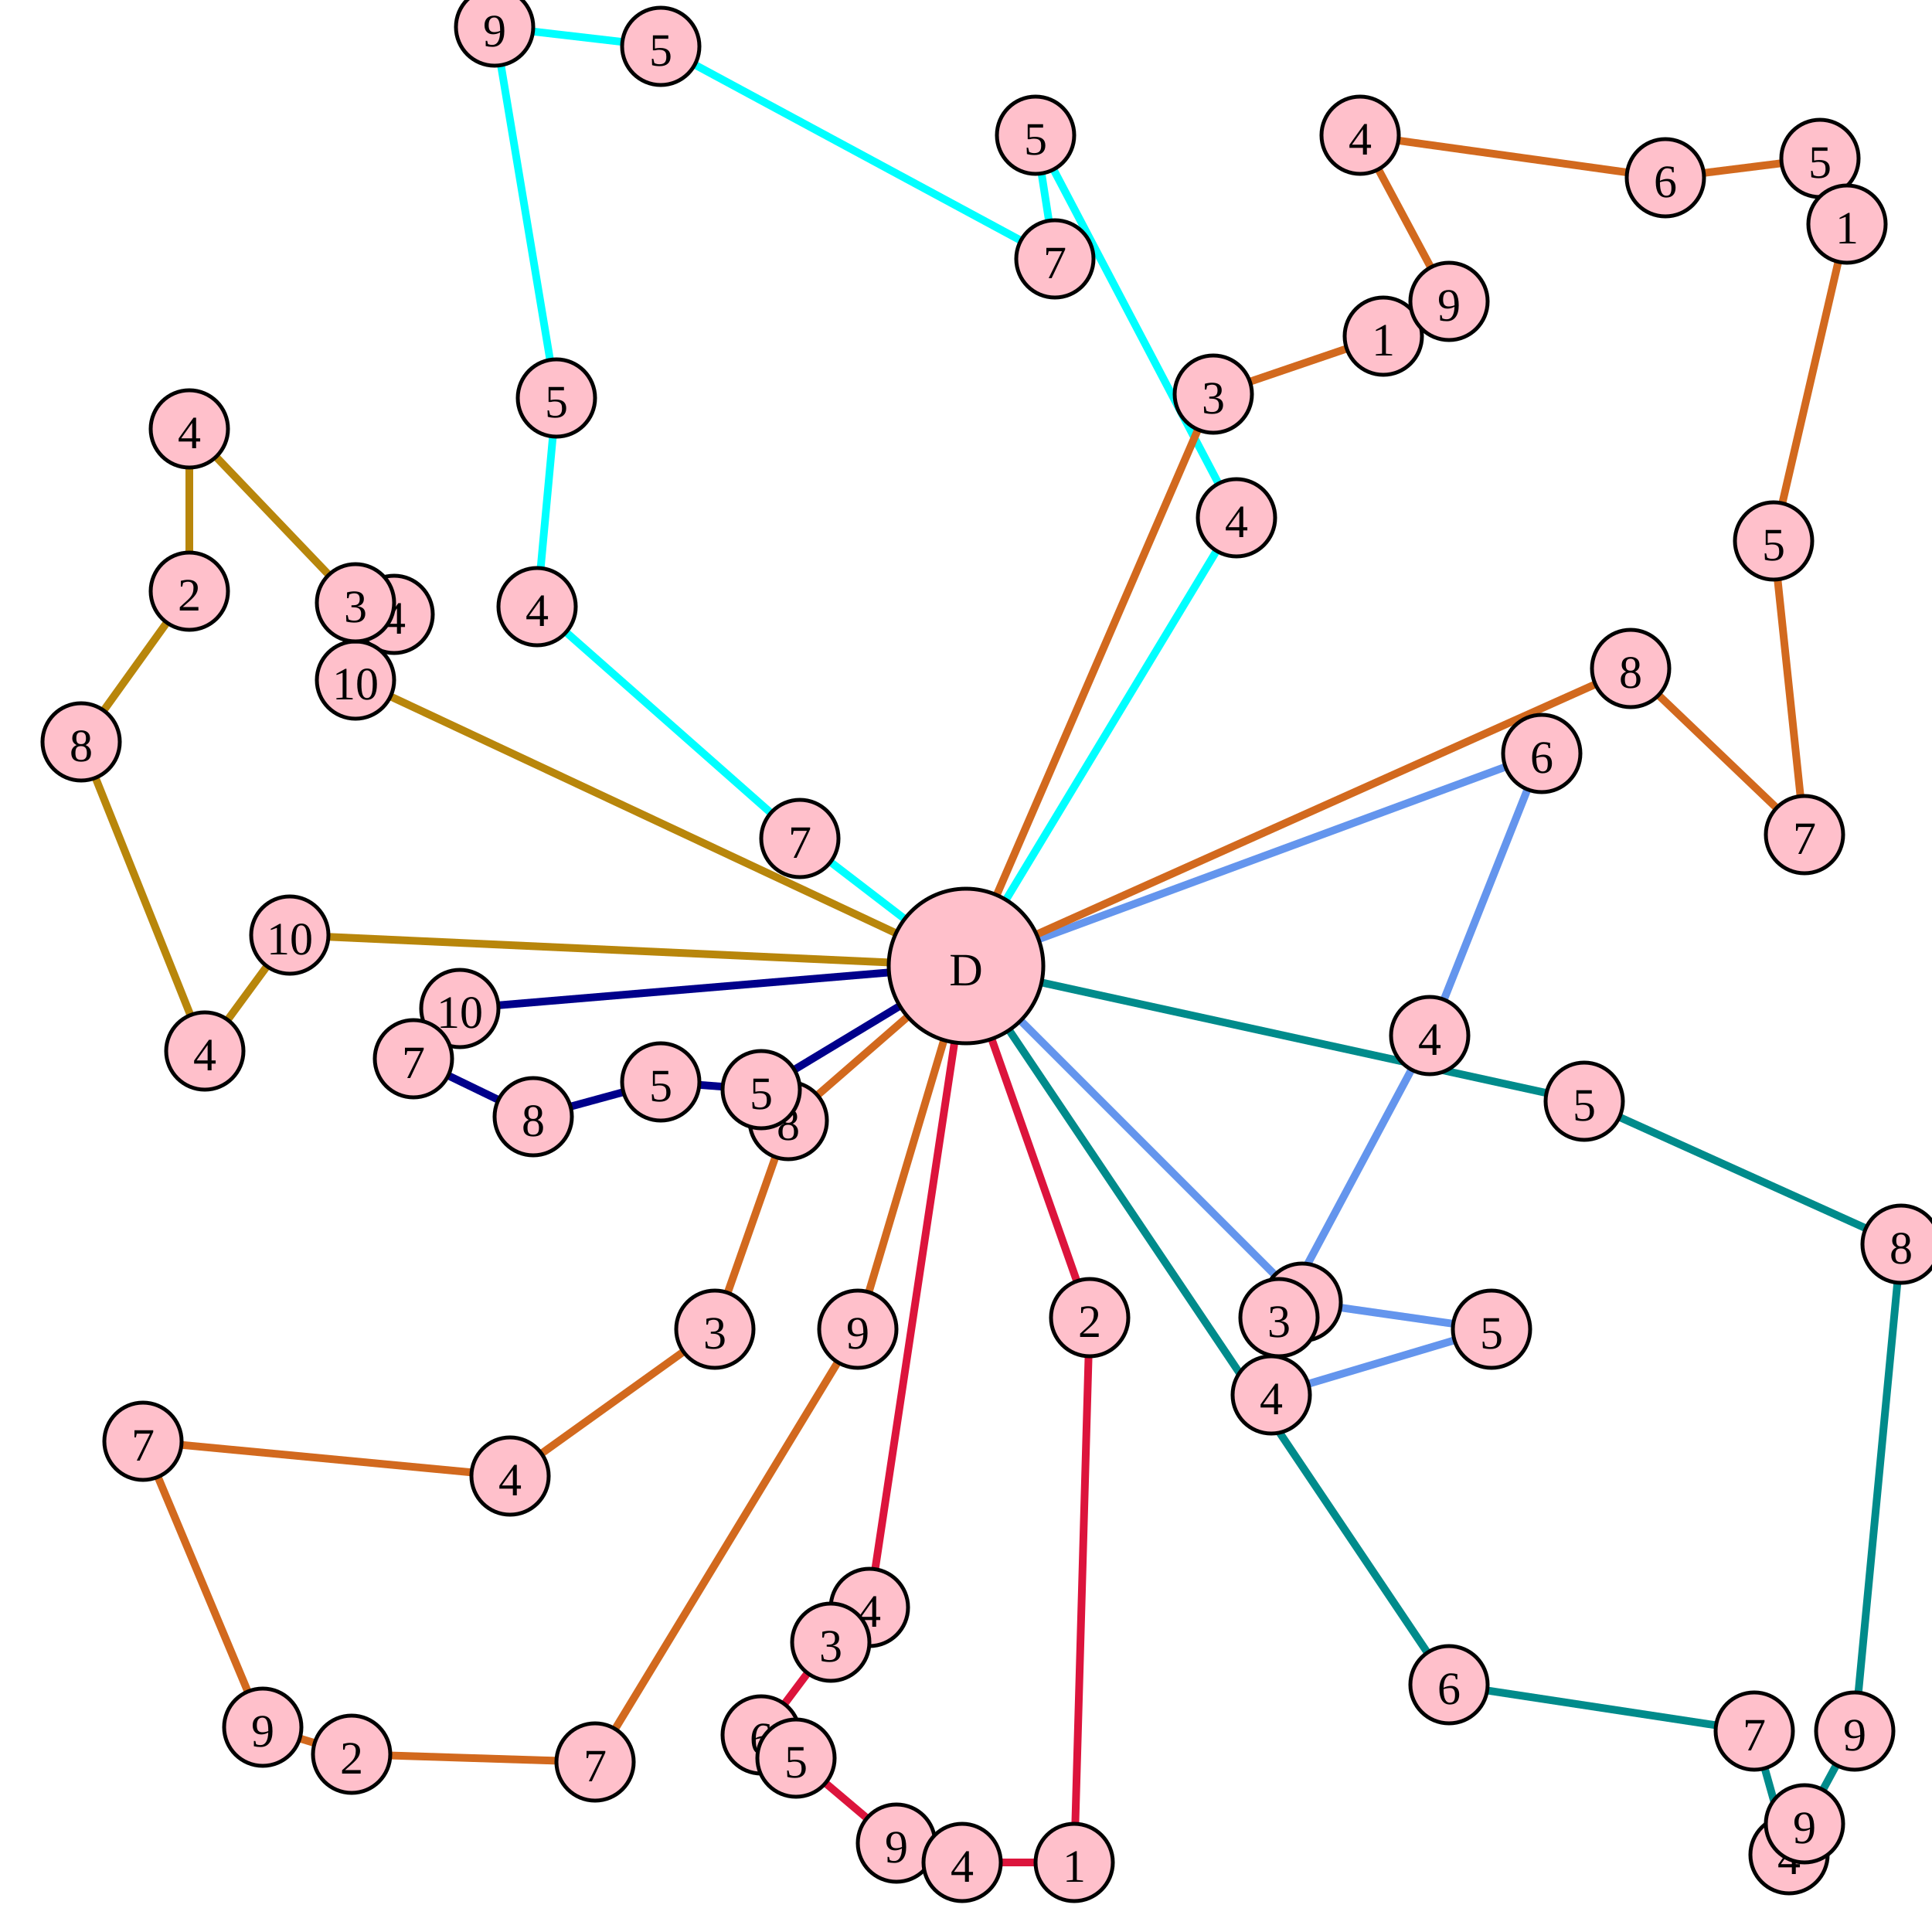
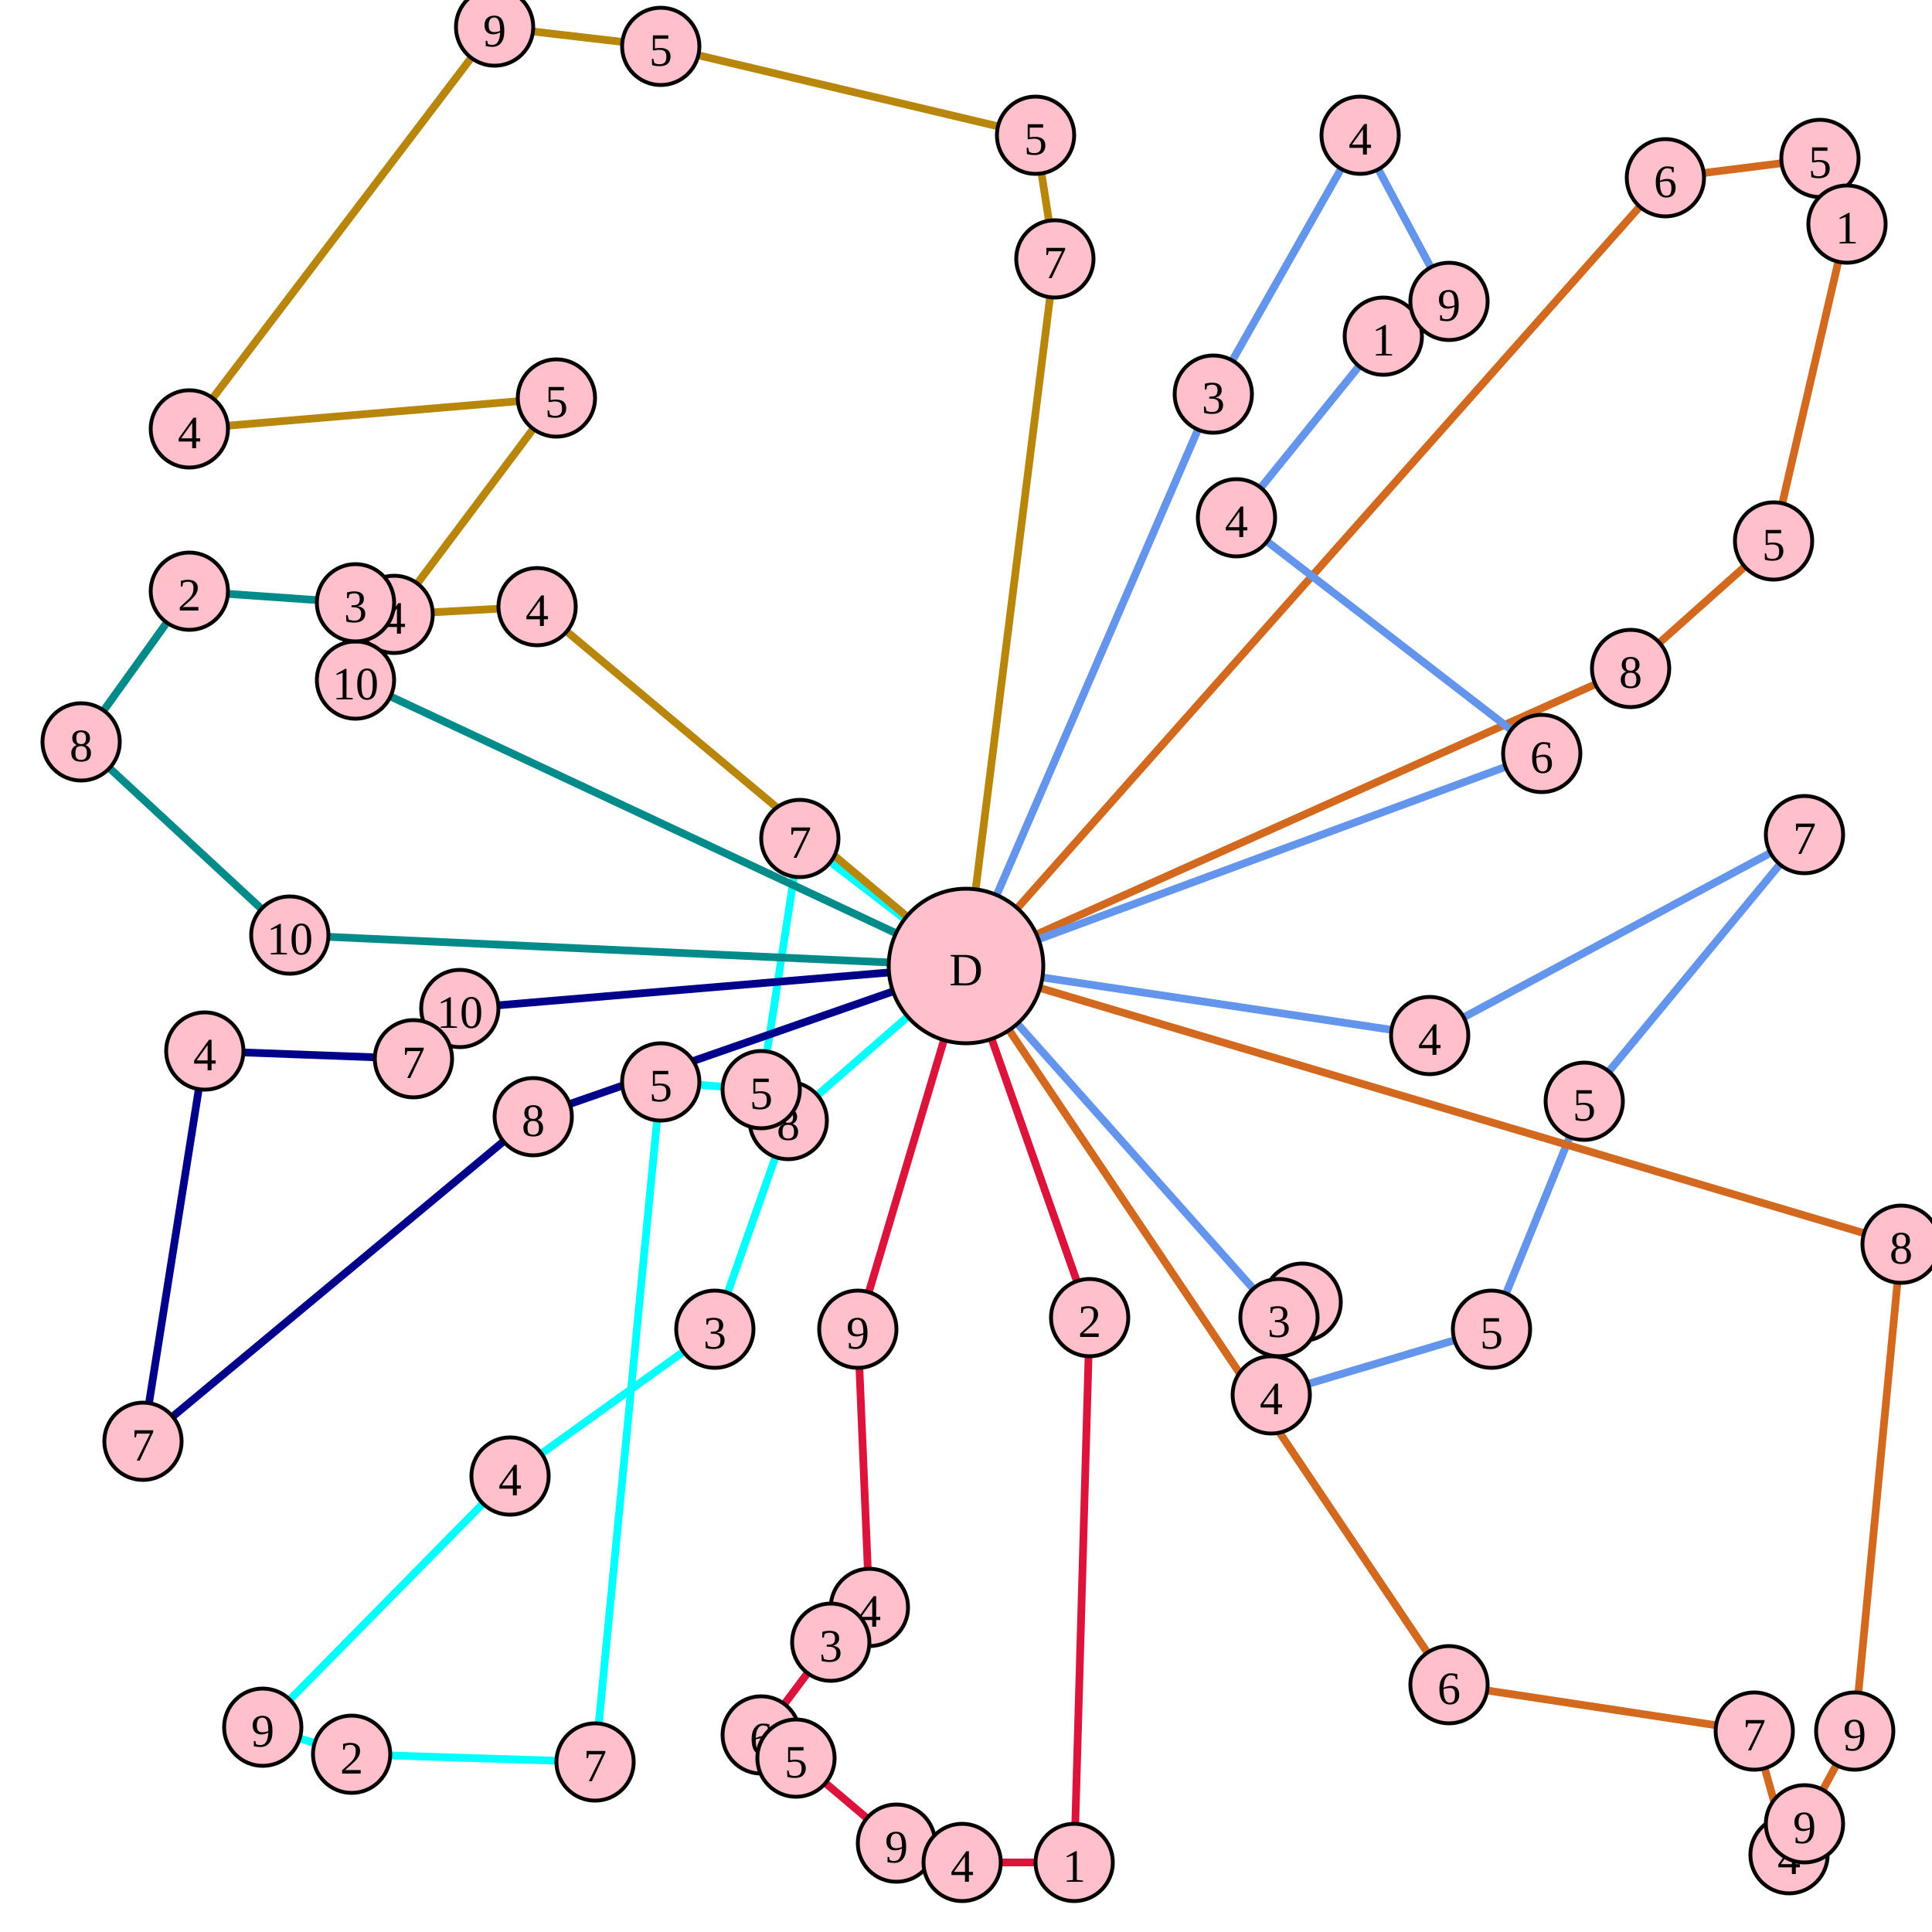
<svg xmlns="http://www.w3.org/2000/svg" width="8cm" height="8cm" viewBox="0 0 500 500" version="1.1">
-   <path d="M250.0 250.0 L222.0 344.0L154.0 456.0L91.0 454.0L68.0 447.0L37.0 373.0L132.0 382.0L185.0 344.0L204.0 290.0z" stroke="chocolate" fill="none" stroke-width="2" />
-   <path d="M250.0 250.0 L337.0 337.0L386.0 344.0L329.0 361.0L331.0 341.0L370.0 268.0L399.0 195.0z" stroke="cornflowerblue" fill="none" stroke-width="2" />
-   <path d="M250.0 250.0 L225.0 416.0L215.0 425.0L197.0 449.0L206.0 455.0L232.0 477.0L249.0 482.0L278.0 482.0L282.0 341.0z" stroke="crimson" fill="none" stroke-width="2" />
-   <path d="M250.0 250.0 L207.0 217.0L139.0 157.0L144.0 103.0L128.0 7.0L171.0 12.0L273.0 67.0L268.0 35.0L320.0 134.0z" stroke="cyan" fill="none" stroke-width="2" />
-   <path d="M250.0 250.0 L119.0 261.0L107.0 274.0L138.0 289.0L171.0 280.0L197.0 282.0z" stroke="darkblue" fill="none" stroke-width="2" />
-   <path d="M250.0 250.0 L375.0 436.0L454.0 448.0L463.0 480.0L467.0 472.0L480.0 448.0L492.0 322.0L410.0 285.0z" stroke="darkcyan" fill="none" stroke-width="2" />
-   <path d="M250.0 250.0 L92.0 176.0L102.0 159.0L92.0 156.0L49.0 111.0L49.0 153.0L21.0 192.0L53.0 272.0L75.0 242.0z" stroke="darkgoldenrod" fill="none" stroke-width="2" />
-   <path d="M250.0 250.0 L314.0 102.0L358.0 87.0L375.0 78.0L352.0 35.0L431.0 46.0L471.0 41.0L478.0 58.0L459.0 140.0L467.0 216.0L422.0 173.0z" stroke="chocolate" fill="none" stroke-width="2" />
+   <path d="M250.0 250.0 L431.0 46.0L471.0 41.0L478.0 58.0L459.0 140.0L422.0 173.0z" stroke="chocolate" fill="none" stroke-width="2" />
+   <path d="M250.0 250.0 L331.0 341.0L337.0 337.0L329.0 361.0L386.0 344.0L410.0 285.0L467.0 216.0L370.0 268.0z" stroke="cornflowerblue" fill="none" stroke-width="2" />
+   <path d="M250.0 250.0 L222.0 344.0L225.0 416.0L215.0 425.0L197.0 449.0L206.0 455.0L232.0 477.0L249.0 482.0L278.0 482.0L282.0 341.0z" stroke="crimson" fill="none" stroke-width="2" />
+   <path d="M250.0 250.0 L207.0 217.0L197.0 282.0L171.0 280.0L154.0 456.0L91.0 454.0L68.0 447.0L132.0 382.0L185.0 344.0L204.0 290.0z" stroke="cyan" fill="none" stroke-width="2" />
+   <path d="M250.0 250.0 L119.0 261.0L107.0 274.0L53.0 272.0L37.0 373.0L138.0 289.0z" stroke="darkblue" fill="none" stroke-width="2" />
+   <path d="M250.0 250.0 L92.0 176.0L92.0 156.0L49.0 153.0L21.0 192.0L75.0 242.0z" stroke="darkcyan" fill="none" stroke-width="2" />
+   <path d="M250.0 250.0 L139.0 157.0L102.0 159.0L144.0 103.0L49.0 111.0L128.0 7.0L171.0 12.0L268.0 35.0L273.0 67.0z" stroke="darkgoldenrod" fill="none" stroke-width="2" />
+   <path d="M250.0 250.0 L375.0 436.0L454.0 448.0L463.0 480.0L467.0 472.0L480.0 448.0L492.0 322.0z" stroke="chocolate" fill="none" stroke-width="2" />
+   <path d="M250.0 250.0 L399.0 195.0L320.0 134.0L358.0 87.0L375.0 78.0L352.0 35.0L314.0 102.0z" stroke="cornflowerblue" fill="none" stroke-width="2" />
  <g transform="translate(422,173)">
    <circle cx="0" cy="0" r="10" fill="pink" stroke="black" stroke-width="1" />
    <text text-anchor="middle" y="5">8</text>
  </g>
  <g transform="translate(386,344)">
    <circle cx="0" cy="0" r="10" fill="pink" stroke="black" stroke-width="1" />
    <text text-anchor="middle" y="5">5</text>
  </g>
  <g transform="translate(222,344)">
    <circle cx="0" cy="0" r="10" fill="pink" stroke="black" stroke-width="1" />
    <text text-anchor="middle" y="5">9</text>
  </g>
  <g transform="translate(329,361)">
    <circle cx="0" cy="0" r="10" fill="pink" stroke="black" stroke-width="1" />
    <text text-anchor="middle" y="5">4</text>
  </g>
  <g transform="translate(463,480)">
    <circle cx="0" cy="0" r="10" fill="pink" stroke="black" stroke-width="1" />
    <text text-anchor="middle" y="5">4</text>
  </g>
  <g transform="translate(171,280)">
    <circle cx="0" cy="0" r="10" fill="pink" stroke="black" stroke-width="1" />
    <text text-anchor="middle" y="5">5</text>
  </g>
  <g transform="translate(410,285)">
    <circle cx="0" cy="0" r="10" fill="pink" stroke="black" stroke-width="1" />
    <text text-anchor="middle" y="5">5</text>
  </g>
  <g transform="translate(102,159)">
    <circle cx="0" cy="0" r="10" fill="pink" stroke="black" stroke-width="1" />
    <text text-anchor="middle" y="5">4</text>
  </g>
  <g transform="translate(467,472)">
    <circle cx="0" cy="0" r="10" fill="pink" stroke="black" stroke-width="1" />
    <text text-anchor="middle" y="5">9</text>
  </g>
  <g transform="translate(204,290)">
    <circle cx="0" cy="0" r="10" fill="pink" stroke="black" stroke-width="1" />
    <text text-anchor="middle" y="5">8</text>
  </g>
  <g transform="translate(459,140)">
    <circle cx="0" cy="0" r="10" fill="pink" stroke="black" stroke-width="1" />
    <text text-anchor="middle" y="5">5</text>
  </g>
  <g transform="translate(49,111)">
    <circle cx="0" cy="0" r="10" fill="pink" stroke="black" stroke-width="1" />
    <text text-anchor="middle" y="5">4</text>
  </g>
  <g transform="translate(197,449)">
    <circle cx="0" cy="0" r="10" fill="pink" stroke="black" stroke-width="1" />
    <text text-anchor="middle" y="5">6</text>
  </g>
  <g transform="translate(370,268)">
    <circle cx="0" cy="0" r="10" fill="pink" stroke="black" stroke-width="1" />
    <text text-anchor="middle" y="5">4</text>
  </g>
  <g transform="translate(337,337)">
    <circle cx="0" cy="0" r="10" fill="pink" stroke="black" stroke-width="1" />
    <text text-anchor="middle" y="5">9</text>
  </g>
  <g transform="translate(225,416)">
    <circle cx="0" cy="0" r="10" fill="pink" stroke="black" stroke-width="1" />
    <text text-anchor="middle" y="5">4</text>
  </g>
  <g transform="translate(273,67)">
    <circle cx="0" cy="0" r="10" fill="pink" stroke="black" stroke-width="1" />
    <text text-anchor="middle" y="5">7</text>
  </g>
  <g transform="translate(207,217)">
    <circle cx="0" cy="0" r="10" fill="pink" stroke="black" stroke-width="1" />
    <text text-anchor="middle" y="5">7</text>
  </g>
  <g transform="translate(358,87)">
    <circle cx="0" cy="0" r="10" fill="pink" stroke="black" stroke-width="1" />
    <text text-anchor="middle" y="5">1</text>
  </g>
  <g transform="translate(91,454)">
    <circle cx="0" cy="0" r="10" fill="pink" stroke="black" stroke-width="1" />
    <text text-anchor="middle" y="5">2</text>
  </g>
  <g transform="translate(53,272)">
    <circle cx="0" cy="0" r="10" fill="pink" stroke="black" stroke-width="1" />
    <text text-anchor="middle" y="5">4</text>
  </g>
  <g transform="translate(375,78)">
    <circle cx="0" cy="0" r="10" fill="pink" stroke="black" stroke-width="1" />
    <text text-anchor="middle" y="5">9</text>
  </g>
  <g transform="translate(431,46)">
    <circle cx="0" cy="0" r="10" fill="pink" stroke="black" stroke-width="1" />
    <text text-anchor="middle" y="5">6</text>
  </g>
  <g transform="translate(138,289)">
    <circle cx="0" cy="0" r="10" fill="pink" stroke="black" stroke-width="1" />
    <text text-anchor="middle" y="5">8</text>
  </g>
  <g transform="translate(320,134)">
    <circle cx="0" cy="0" r="10" fill="pink" stroke="black" stroke-width="1" />
    <text text-anchor="middle" y="5">4</text>
  </g>
  <g transform="translate(49,153)">
    <circle cx="0" cy="0" r="10" fill="pink" stroke="black" stroke-width="1" />
    <text text-anchor="middle" y="5">2</text>
  </g>
  <g transform="translate(37,373)">
    <circle cx="0" cy="0" r="10" fill="pink" stroke="black" stroke-width="1" />
    <text text-anchor="middle" y="5">7</text>
  </g>
  <g transform="translate(232,477)">
    <circle cx="0" cy="0" r="10" fill="pink" stroke="black" stroke-width="1" />
    <text text-anchor="middle" y="5">9</text>
  </g>
  <g transform="translate(119,261)">
    <circle cx="0" cy="0" r="10" fill="pink" stroke="black" stroke-width="1" />
    <text text-anchor="middle" y="5">10</text>
  </g>
  <g transform="translate(75,242)">
    <circle cx="0" cy="0" r="10" fill="pink" stroke="black" stroke-width="1" />
    <text text-anchor="middle" y="5">10</text>
  </g>
  <g transform="translate(249,482)">
    <circle cx="0" cy="0" r="10" fill="pink" stroke="black" stroke-width="1" />
    <text text-anchor="middle" y="5">4</text>
  </g>
  <g transform="translate(282,341)">
    <circle cx="0" cy="0" r="10" fill="pink" stroke="black" stroke-width="1" />
    <text text-anchor="middle" y="5">2</text>
  </g>
  <g transform="translate(454,448)">
    <circle cx="0" cy="0" r="10" fill="pink" stroke="black" stroke-width="1" />
    <text text-anchor="middle" y="5">7</text>
  </g>
  <g transform="translate(128,7)">
    <circle cx="0" cy="0" r="10" fill="pink" stroke="black" stroke-width="1" />
    <text text-anchor="middle" y="5">9</text>
  </g>
  <g transform="translate(399,195)">
    <circle cx="0" cy="0" r="10" fill="pink" stroke="black" stroke-width="1" />
    <text text-anchor="middle" y="5">6</text>
  </g>
  <g transform="translate(68,447)">
    <circle cx="0" cy="0" r="10" fill="pink" stroke="black" stroke-width="1" />
    <text text-anchor="middle" y="5">9</text>
  </g>
  <g transform="translate(471,41)">
    <circle cx="0" cy="0" r="10" fill="pink" stroke="black" stroke-width="1" />
    <text text-anchor="middle" y="5">5</text>
  </g>
  <g transform="translate(278,482)">
    <circle cx="0" cy="0" r="10" fill="pink" stroke="black" stroke-width="1" />
    <text text-anchor="middle" y="5">1</text>
  </g>
  <g transform="translate(154,456)">
    <circle cx="0" cy="0" r="10" fill="pink" stroke="black" stroke-width="1" />
    <text text-anchor="middle" y="5">7</text>
  </g>
  <g transform="translate(215,425)">
    <circle cx="0" cy="0" r="10" fill="pink" stroke="black" stroke-width="1" />
    <text text-anchor="middle" y="5">3</text>
  </g>
  <g transform="translate(185,344)">
    <circle cx="0" cy="0" r="10" fill="pink" stroke="black" stroke-width="1" />
    <text text-anchor="middle" y="5">3</text>
  </g>
  <g transform="translate(139,157)">
    <circle cx="0" cy="0" r="10" fill="pink" stroke="black" stroke-width="1" />
    <text text-anchor="middle" y="5">4</text>
  </g>
  <g transform="translate(171,12)">
    <circle cx="0" cy="0" r="10" fill="pink" stroke="black" stroke-width="1" />
    <text text-anchor="middle" y="5">5</text>
  </g>
  <g transform="translate(375,436)">
    <circle cx="0" cy="0" r="10" fill="pink" stroke="black" stroke-width="1" />
    <text text-anchor="middle" y="5">6</text>
  </g>
  <g transform="translate(352,35)">
    <circle cx="0" cy="0" r="10" fill="pink" stroke="black" stroke-width="1" />
    <text text-anchor="middle" y="5">4</text>
  </g>
  <g transform="translate(268,35)">
    <circle cx="0" cy="0" r="10" fill="pink" stroke="black" stroke-width="1" />
    <text text-anchor="middle" y="5">5</text>
  </g>
  <g transform="translate(197,282)">
    <circle cx="0" cy="0" r="10" fill="pink" stroke="black" stroke-width="1" />
    <text text-anchor="middle" y="5">5</text>
  </g>
  <g transform="translate(144,103)">
    <circle cx="0" cy="0" r="10" fill="pink" stroke="black" stroke-width="1" />
    <text text-anchor="middle" y="5">5</text>
  </g>
  <g transform="translate(107,274)">
    <circle cx="0" cy="0" r="10" fill="pink" stroke="black" stroke-width="1" />
    <text text-anchor="middle" y="5">7</text>
  </g>
  <g transform="translate(92,176)">
    <circle cx="0" cy="0" r="10" fill="pink" stroke="black" stroke-width="1" />
    <text text-anchor="middle" y="5">10</text>
  </g>
  <g transform="translate(21,192)">
    <circle cx="0" cy="0" r="10" fill="pink" stroke="black" stroke-width="1" />
    <text text-anchor="middle" y="5">8</text>
  </g>
  <g transform="translate(206,455)">
    <circle cx="0" cy="0" r="10" fill="pink" stroke="black" stroke-width="1" />
    <text text-anchor="middle" y="5">5</text>
  </g>
  <g transform="translate(92,156)">
    <circle cx="0" cy="0" r="10" fill="pink" stroke="black" stroke-width="1" />
    <text text-anchor="middle" y="5">3</text>
  </g>
  <g transform="translate(492,322)">
    <circle cx="0" cy="0" r="10" fill="pink" stroke="black" stroke-width="1" />
    <text text-anchor="middle" y="5">8</text>
  </g>
  <g transform="translate(480,448)">
    <circle cx="0" cy="0" r="10" fill="pink" stroke="black" stroke-width="1" />
    <text text-anchor="middle" y="5">9</text>
  </g>
  <g transform="translate(478,58)">
    <circle cx="0" cy="0" r="10" fill="pink" stroke="black" stroke-width="1" />
    <text text-anchor="middle" y="5">1</text>
  </g>
  <g transform="translate(467,216)">
    <circle cx="0" cy="0" r="10" fill="pink" stroke="black" stroke-width="1" />
    <text text-anchor="middle" y="5">7</text>
  </g>
  <g transform="translate(132,382)">
    <circle cx="0" cy="0" r="10" fill="pink" stroke="black" stroke-width="1" />
    <text text-anchor="middle" y="5">4</text>
  </g>
  <g transform="translate(314,102)">
    <circle cx="0" cy="0" r="10" fill="pink" stroke="black" stroke-width="1" />
    <text text-anchor="middle" y="5">3</text>
  </g>
  <g transform="translate(331,341)">
    <circle cx="0" cy="0" r="10" fill="pink" stroke="black" stroke-width="1" />
    <text text-anchor="middle" y="5">3</text>
  </g>
  <g transform="translate(250,250)">
    <circle cx="0" cy="0" r="20" fill="pink" stroke="black" stroke-width="1" />
    <text text-anchor="middle" y="5">D</text>
  </g>
</svg>
